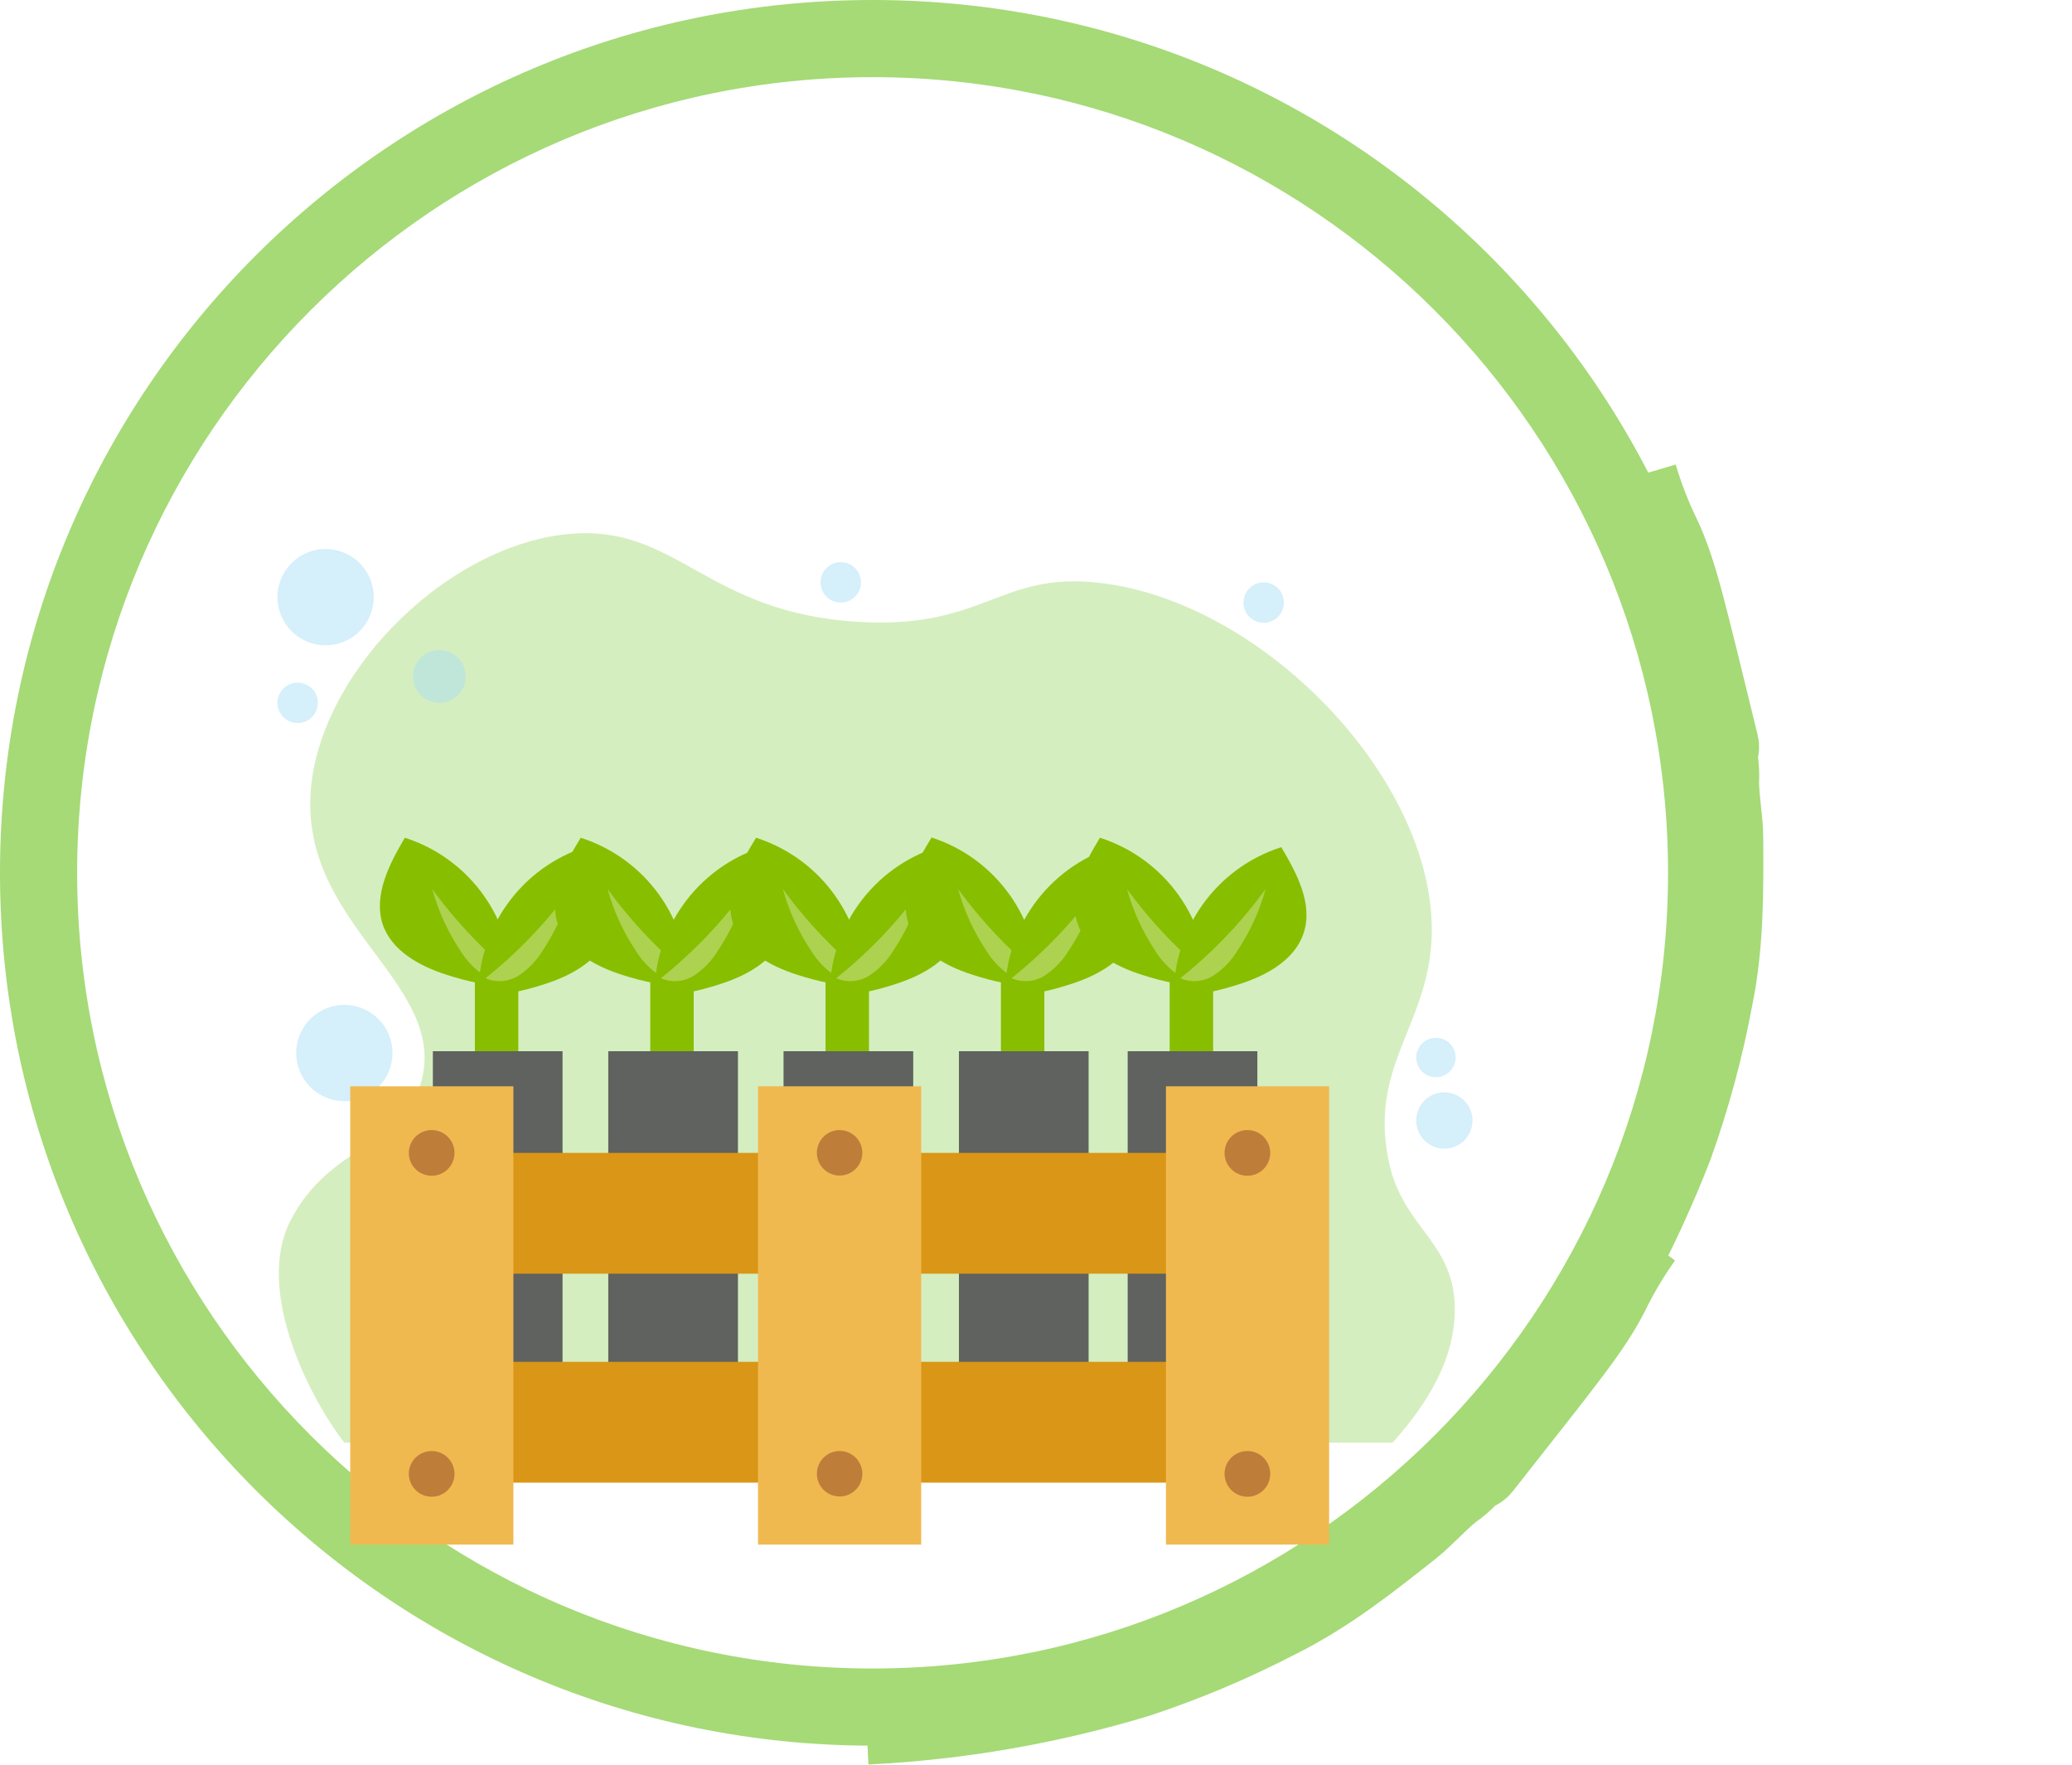
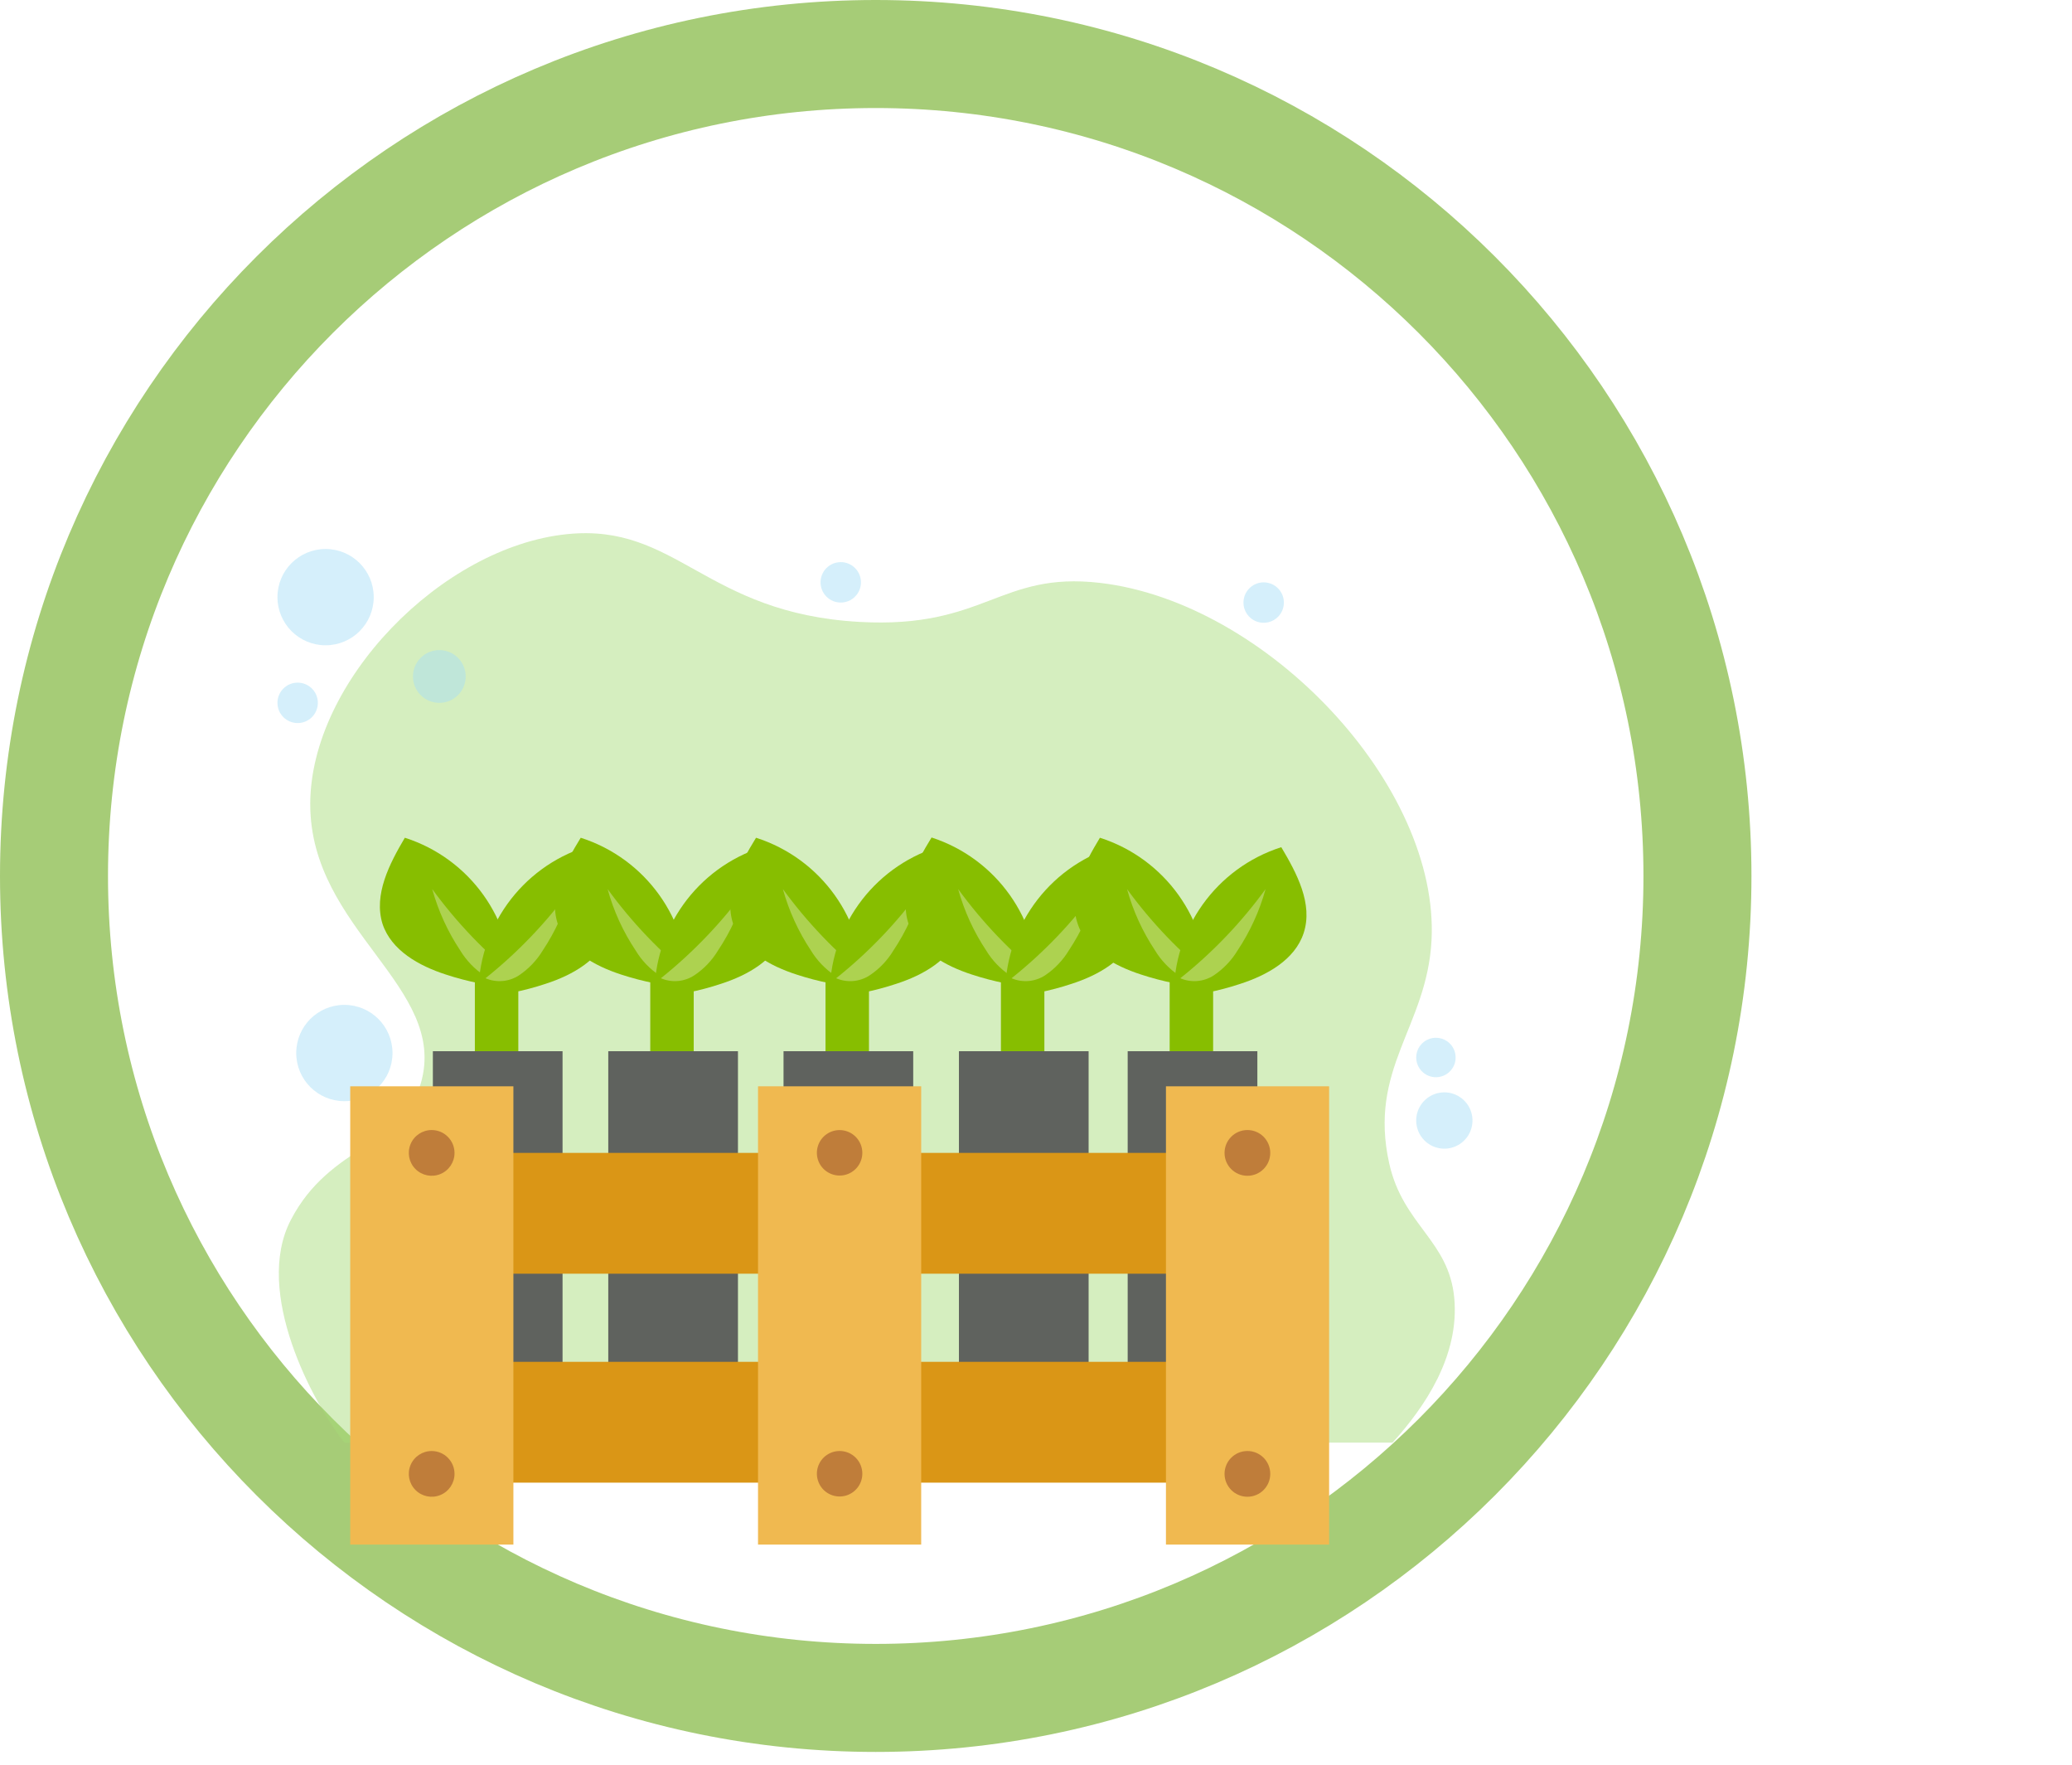
<svg xmlns="http://www.w3.org/2000/svg" id="Component_5_1" data-name="Component 5 – 1" width="268.593" height="228.673" viewBox="0 0 268.593 228.673">
  <g id="Path_505" data-name="Path 505" fill="none">
-     <path d="M113.114,0A113.114,113.114,0,1,1,0,113.114,113.114,113.114,0,0,1,113.114,0Z" stroke="none" />
-     <path d="M 113.114 10 C 56.257 10 10 56.257 10 113.114 C 10 169.971 56.257 216.228 113.114 216.228 C 169.971 216.228 216.228 169.971 216.228 113.114 C 216.228 56.257 169.971 10 113.114 10 M 113.114 -3.0517578125e-05 C 175.585 -3.0517578125e-05 226.228 50.643 226.228 113.114 C 226.228 175.585 175.585 226.228 113.114 226.228 C 50.643 226.228 -3.0517578125e-05 175.585 -3.0517578125e-05 113.114 C -3.0517578125e-05 50.643 50.643 -3.0517578125e-05 113.114 -3.0517578125e-05 Z" stroke="none" fill="#a5da76" />
+     <circle id="100" data-name="full" cx="113.52" cy="113.52" r="106.52" fill="none" stroke="#a6cc77" stroke-miterlimit="10" stroke-width="14" />
  </g>
-   <path id="Path_504" data-name="Path 504" d="M1702.667,3996.567a145.968,145.968,0,0,0,35.152-6.088,123.052,123.052,0,0,0,18.165-7.659c6.557-3.248,12.074-7.673,17.281-11.783,1.86-1.468,3.5-3.4,5.4-4.909a13,13,0,0,0,2.258-1.964c.418-.531,1.075-.449,1.571-1.08,11.179-14.215,14.241-17.9,16.594-22.486a50.212,50.212,0,0,1,4.32-7.266" transform="translate(-1590.338 -3772.893)" fill="none" stroke="#a5da76" stroke-width="10" />
-   <path id="Path_506" data-name="Path 506" d="M0,63.234a145.969,145.969,0,0,0,35.152-6.088,123.059,123.059,0,0,0,18.165-7.659C59.873,46.239,65.391,41.815,70.6,37.7c1.86-1.468,3.5-3.4,5.4-4.909a13,13,0,0,0,2.258-1.964c.418-.532,1.075-.449,1.571-1.08,11.179-14.215,14.241-17.9,16.594-22.485A50.2,50.2,0,0,1,100.742,0" transform="matrix(0.616, -0.788, 0.788, 0.616, 150.369, 141)" fill="none" stroke="#a5da76" stroke-width="10" />
  <g id="BACKGROUND" transform="translate(34.881 69.098)">
    <path id="Path_246" data-name="Path 246" d="M273.085,184.563c4.19-4.625,8.685-11.253,8-18.728s-6.644-9.456-8.428-17.433c-2.762-12.348,4.885-17.7,5.479-28.911,1.063-20.128-21.41-43.836-42.972-46.343-13.033-1.511-14.862,5.971-31.177,5.057-20.09-1.124-23.657-12.827-37.916-11.373-16.271,1.657-33.259,19.1-33.285,34.967-.025,16.36,17.995,23.689,14.325,36.23-2.425,8.288-11.745,7.85-16.852,17.7-4.85,9.345,2.9,23.724,6.955,28.841Z" transform="translate(-127.45 -66.707)" fill="#a5da76" opacity="0.47" />
    <circle id="Ellipse_17" data-name="Ellipse 17" cx="6.24" cy="6.24" r="6.24" transform="translate(1.085 2.048)" fill="#a5def6" opacity="0.47" />
    <circle id="Ellipse_18" data-name="Ellipse 18" cx="6.24" cy="6.24" r="6.24" transform="translate(3.519 61.127)" fill="#a5def6" opacity="0.47" />
    <circle id="Ellipse_19" data-name="Ellipse 19" cx="3.419" cy="3.419" r="3.419" transform="translate(17.234 18.569) rotate(-45)" fill="#a5def6" opacity="0.47" />
    <path id="Path_247" data-name="Path 247" d="M593.2,298.634a3.65,3.65,0,1,1,1.064,2.591,3.65,3.65,0,0,1-1.064-2.591Z" transform="translate(-444.502 -222.535)" fill="#a5def6" opacity="0.47" />
    <circle id="Ellipse_20" data-name="Ellipse 20" cx="2.555" cy="2.555" r="2.555" transform="translate(147.644 67.948) rotate(-45)" fill="#a5def6" opacity="0.47" />
    <circle id="Ellipse_21" data-name="Ellipse 21" cx="2.619" cy="2.619" r="2.619" transform="translate(0 21.987) rotate(-45)" fill="#a5def6" opacity="0.47" />
    <circle id="Ellipse_22" data-name="Ellipse 22" cx="2.619" cy="2.619" r="2.619" transform="translate(70.401 6.37) rotate(-45)" fill="#a5def6" opacity="0.47" />
    <circle id="Ellipse_23" data-name="Ellipse 23" cx="2.619" cy="2.619" r="2.619" transform="translate(125.924 11.158) rotate(-80.78)" fill="#a5def6" opacity="0.47" />
  </g>
  <g id="Group_204" data-name="Group 204" transform="translate(11.591 -1226.128)">
    <g id="Group_198" data-name="Group 198" transform="translate(33.808 1334.662)">
      <rect id="Rectangle_105" data-name="Rectangle 105" width="5.633" height="21.738" transform="translate(16.157 18.103)" fill="#87be00" />
      <path id="Path_629" data-name="Path 629" d="M356.823,267.3c1.137,3.445,4.737,5.443,8.2,6.563a36.362,36.362,0,0,0,8.612,1.722,20.015,20.015,0,0,0-13.918-19.447C357.719,259.516,355.652,263.512,356.823,267.3Z" transform="translate(-352.637 -256.106)" fill="#87be00" />
      <path id="Path_630" data-name="Path 630" d="M360.42,260a60.1,60.1,0,0,0,11.058,11.558,4.616,4.616,0,0,1-4.324-.362,10.336,10.336,0,0,1-3.1-3.238A27.75,27.75,0,0,1,360.42,260Z" transform="translate(-349.792 -253.317)" fill="#add250" />
      <path id="Path_631" data-name="Path 631" d="M380.8,268.016c-1.137,3.445-4.737,5.443-8.2,6.563a35.5,35.5,0,0,1-8.7,1.722,20.032,20.032,0,0,1,13.952-19.481C379.9,260.231,382.057,264.227,380.8,268.016Z" transform="translate(-347.28 -255.614)" fill="#87be00" />
      <path id="Path_632" data-name="Path 632" d="M375.488,260a60.094,60.094,0,0,1-11.058,11.558,4.616,4.616,0,0,0,4.323-.362,10.333,10.333,0,0,0,3.1-3.238A27.744,27.744,0,0,0,375.488,260Z" transform="translate(-346.895 -253.317)" fill="#add250" />
      <rect id="Rectangle_106" data-name="Rectangle 106" width="16.811" height="43.131" transform="translate(10.714 27.697)" fill="#5f625e" />
      <rect id="Rectangle_107" data-name="Rectangle 107" width="5.633" height="21.738" transform="translate(38.894 18.103)" fill="#87be00" />
      <path id="Path_633" data-name="Path 633" d="M370.024,267.3c1.154,3.445,4.754,5.443,8.2,6.563a36.67,36.67,0,0,0,8.7,1.723A20.032,20.032,0,0,0,373,256.14C370.92,259.516,368.784,263.512,370.024,267.3Z" transform="translate(-343.119 -256.106)" fill="#87be00" />
      <path id="Path_634" data-name="Path 634" d="M373.62,260a60.007,60.007,0,0,0,11.041,11.558,4.582,4.582,0,0,1-4.306-.362,10.127,10.127,0,0,1-3.1-3.238A27.3,27.3,0,0,1,373.62,260Z" transform="translate(-340.256 -253.317)" fill="#add250" />
      <path id="Path_635" data-name="Path 635" d="M393.963,267.995c-1.137,3.445-4.737,5.443-8.2,6.563a35.654,35.654,0,0,1-8.612,1.722,20.033,20.033,0,0,1,13.935-19.43C393.067,260.209,395.22,264.205,393.963,267.995Z" transform="translate(-337.706 -255.593)" fill="#87be00" />
      <path id="Path_636" data-name="Path 636" d="M388.688,260a60.634,60.634,0,0,1-11.058,11.558,4.581,4.581,0,0,0,4.306-.362,10.129,10.129,0,0,0,3.1-3.238A27.8,27.8,0,0,0,388.688,260Z" transform="translate(-337.358 -253.317)" fill="#add250" />
      <rect id="Rectangle_108" data-name="Rectangle 108" width="16.811" height="43.131" transform="translate(33.451 27.697)" fill="#5f625e" />
      <rect id="Rectangle_109" data-name="Rectangle 109" width="5.633" height="21.738" transform="translate(61.613 18.103)" fill="#87be00" />
      <path id="Path_637" data-name="Path 637" d="M383.227,267.3c1.137,3.445,4.737,5.443,8.2,6.563a36.343,36.343,0,0,0,8.7,1.723,20.05,20.05,0,0,0-13.935-19.447C384.122,259.516,381.969,263.512,383.227,267.3Z" transform="translate(-333.585 -256.106)" fill="#87be00" />
      <path id="Path_638" data-name="Path 638" d="M386.81,260a60.1,60.1,0,0,0,11.058,11.558,4.616,4.616,0,0,1-4.323-.362,10.334,10.334,0,0,1-3.1-3.238A27.748,27.748,0,0,1,386.81,260Z" transform="translate(-330.726 -253.317)" fill="#add250" />
      <path id="Path_639" data-name="Path 639" d="M407.153,267.995c-1.137,3.445-4.737,5.443-8.2,6.563a35.509,35.509,0,0,1-8.612,1.722,20.015,20.015,0,0,1,13.918-19.43C406.257,260.209,408.41,264.205,407.153,267.995Z" transform="translate(-328.177 -255.593)" fill="#87be00" />
      <path id="Path_640" data-name="Path 640" d="M401.878,260a59.58,59.58,0,0,1-11.058,11.558,4.6,4.6,0,0,0,4.324-.362,10.13,10.13,0,0,0,3.1-3.238A27.3,27.3,0,0,0,401.878,260Z" transform="translate(-327.829 -253.317)" fill="#add250" />
      <rect id="Rectangle_110" data-name="Rectangle 110" width="16.811" height="43.131" transform="translate(56.17 27.697)" fill="#5f625e" />
      <rect id="Rectangle_111" data-name="Rectangle 111" width="5.633" height="21.738" transform="translate(84.35 18.103)" fill="#87be00" />
      <path id="Path_641" data-name="Path 641" d="M396.427,267.316c1.137,3.445,4.737,5.443,8.2,6.563a36.362,36.362,0,0,0,8.612,1.722,20.015,20.015,0,0,0-13.832-19.481C397.322,259.531,395.169,263.527,396.427,267.316Z" transform="translate(-324.048 -256.12)" fill="#87be00" />
      <path id="Path_642" data-name="Path 642" d="M400,260a60.1,60.1,0,0,0,11.058,11.558,4.616,4.616,0,0,1-4.323-.362,10.334,10.334,0,0,1-3.1-3.238A27.751,27.751,0,0,1,400,260Z" transform="translate(-321.196 -253.317)" fill="#add250" />
      <path id="Path_643" data-name="Path 643" d="M420.353,267.995c-1.137,3.445-4.737,5.443-8.2,6.563a35.511,35.511,0,0,1-8.612,1.722,20,20,0,0,1,13.918-19.43C419.457,260.209,421.559,264.205,420.353,267.995Z" transform="translate(-318.64 -255.593)" fill="#87be00" />
      <path id="Path_644" data-name="Path 644" d="M415.078,260a60.1,60.1,0,0,1-11.058,11.558,4.616,4.616,0,0,0,4.323-.362,10.335,10.335,0,0,0,3.1-3.238A27.75,27.75,0,0,0,415.078,260Z" transform="translate(-318.292 -253.317)" fill="#add250" />
      <rect id="Rectangle_112" data-name="Rectangle 112" width="16.811" height="43.131" transform="translate(78.907 27.697)" fill="#5f625e" />
      <rect id="Rectangle_113" data-name="Rectangle 113" width="5.633" height="21.738" transform="translate(106.225 18.103)" fill="#87be00" />
      <path id="Path_645" data-name="Path 645" d="M409.168,267.3c1.137,3.445,4.737,5.443,8.2,6.563a36.343,36.343,0,0,0,8.612,1.723,20.05,20.05,0,0,0-13.935-19.447C410.012,259.516,407.859,263.512,409.168,267.3Z" transform="translate(-314.862 -256.106)" fill="#87be00" />
      <path id="Path_646" data-name="Path 646" d="M412.71,260a60.1,60.1,0,0,0,11.058,11.558,4.616,4.616,0,0,1-4.323-.362,10.335,10.335,0,0,1-3.1-3.238A27.749,27.749,0,0,1,412.71,260Z" transform="translate(-312.014 -253.317)" fill="#add250" />
      <path id="Path_647" data-name="Path 647" d="M433.053,267.995c-1.137,3.445-4.737,5.443-8.2,6.563a35.51,35.51,0,0,1-8.612,1.722,20.015,20.015,0,0,1,13.918-19.43C432.157,260.209,434.31,264.205,433.053,267.995Z" transform="translate(-309.465 -255.593)" fill="#87be00" />
      <path id="Path_648" data-name="Path 648" d="M427.778,260a59.577,59.577,0,0,1-11.058,11.558,4.616,4.616,0,0,0,4.323-.362,10.335,10.335,0,0,0,3.1-3.238A27.746,27.746,0,0,0,427.778,260Z" transform="translate(-309.117 -253.317)" fill="#add250" />
      <rect id="Rectangle_114" data-name="Rectangle 114" width="16.811" height="43.131" transform="translate(100.782 27.697)" fill="#5f625e" />
      <rect id="Rectangle_115" data-name="Rectangle 115" width="115.699" height="15.657" transform="translate(6.08 40.874)" fill="#da9616" />
      <rect id="Rectangle_116" data-name="Rectangle 116" width="115.699" height="15.657" transform="translate(6.08 67.952)" fill="#da9616" />
      <rect id="Rectangle_117" data-name="Rectangle 117" width="21.152" height="59.391" transform="translate(0 32.245)" fill="#f0b950" />
      <rect id="Rectangle_118" data-name="Rectangle 118" width="21.152" height="59.391" transform="translate(52.863 32.245)" fill="#f0b950" />
      <rect id="Rectangle_119" data-name="Rectangle 119" width="21.152" height="59.391" transform="translate(105.743 32.245)" fill="#f0b950" />
      <path id="Path_649" data-name="Path 649" d="M364.585,281.093a2.963,2.963,0,1,1-2.945-2.963A2.963,2.963,0,0,1,364.585,281.093Z" transform="translate(-351.064 -240.218)" fill="#bf7d3a" />
      <path id="Path_650" data-name="Path 650" d="M364.585,305.243a2.963,2.963,0,1,1-2.945-2.963A2.963,2.963,0,0,1,364.585,305.243Z" transform="translate(-351.064 -222.77)" fill="#bf7d3a" />
      <path id="Path_651" data-name="Path 651" d="M395.261,281.093A2.946,2.946,0,1,1,394.4,279,2.946,2.946,0,0,1,395.261,281.093Z" transform="translate(-328.876 -240.218)" fill="#bf7d3a" />
      <path id="Path_652" data-name="Path 652" d="M395.261,305.243a2.946,2.946,0,1,1-.857-2.094A2.946,2.946,0,0,1,395.261,305.243Z" transform="translate(-328.876 -222.77)" fill="#bf7d3a" />
      <path id="Path_653" data-name="Path 653" d="M425.975,281.093a2.963,2.963,0,1,1-2.963-2.963A2.963,2.963,0,0,1,425.975,281.093Z" transform="translate(-306.711 -240.218)" fill="#bf7d3a" />
      <path id="Path_654" data-name="Path 654" d="M425.975,305.243a2.963,2.963,0,1,1-2.963-2.963A2.963,2.963,0,0,1,425.975,305.243Z" transform="translate(-306.711 -222.77)" fill="#bf7d3a" />
    </g>
  </g>
</svg>
